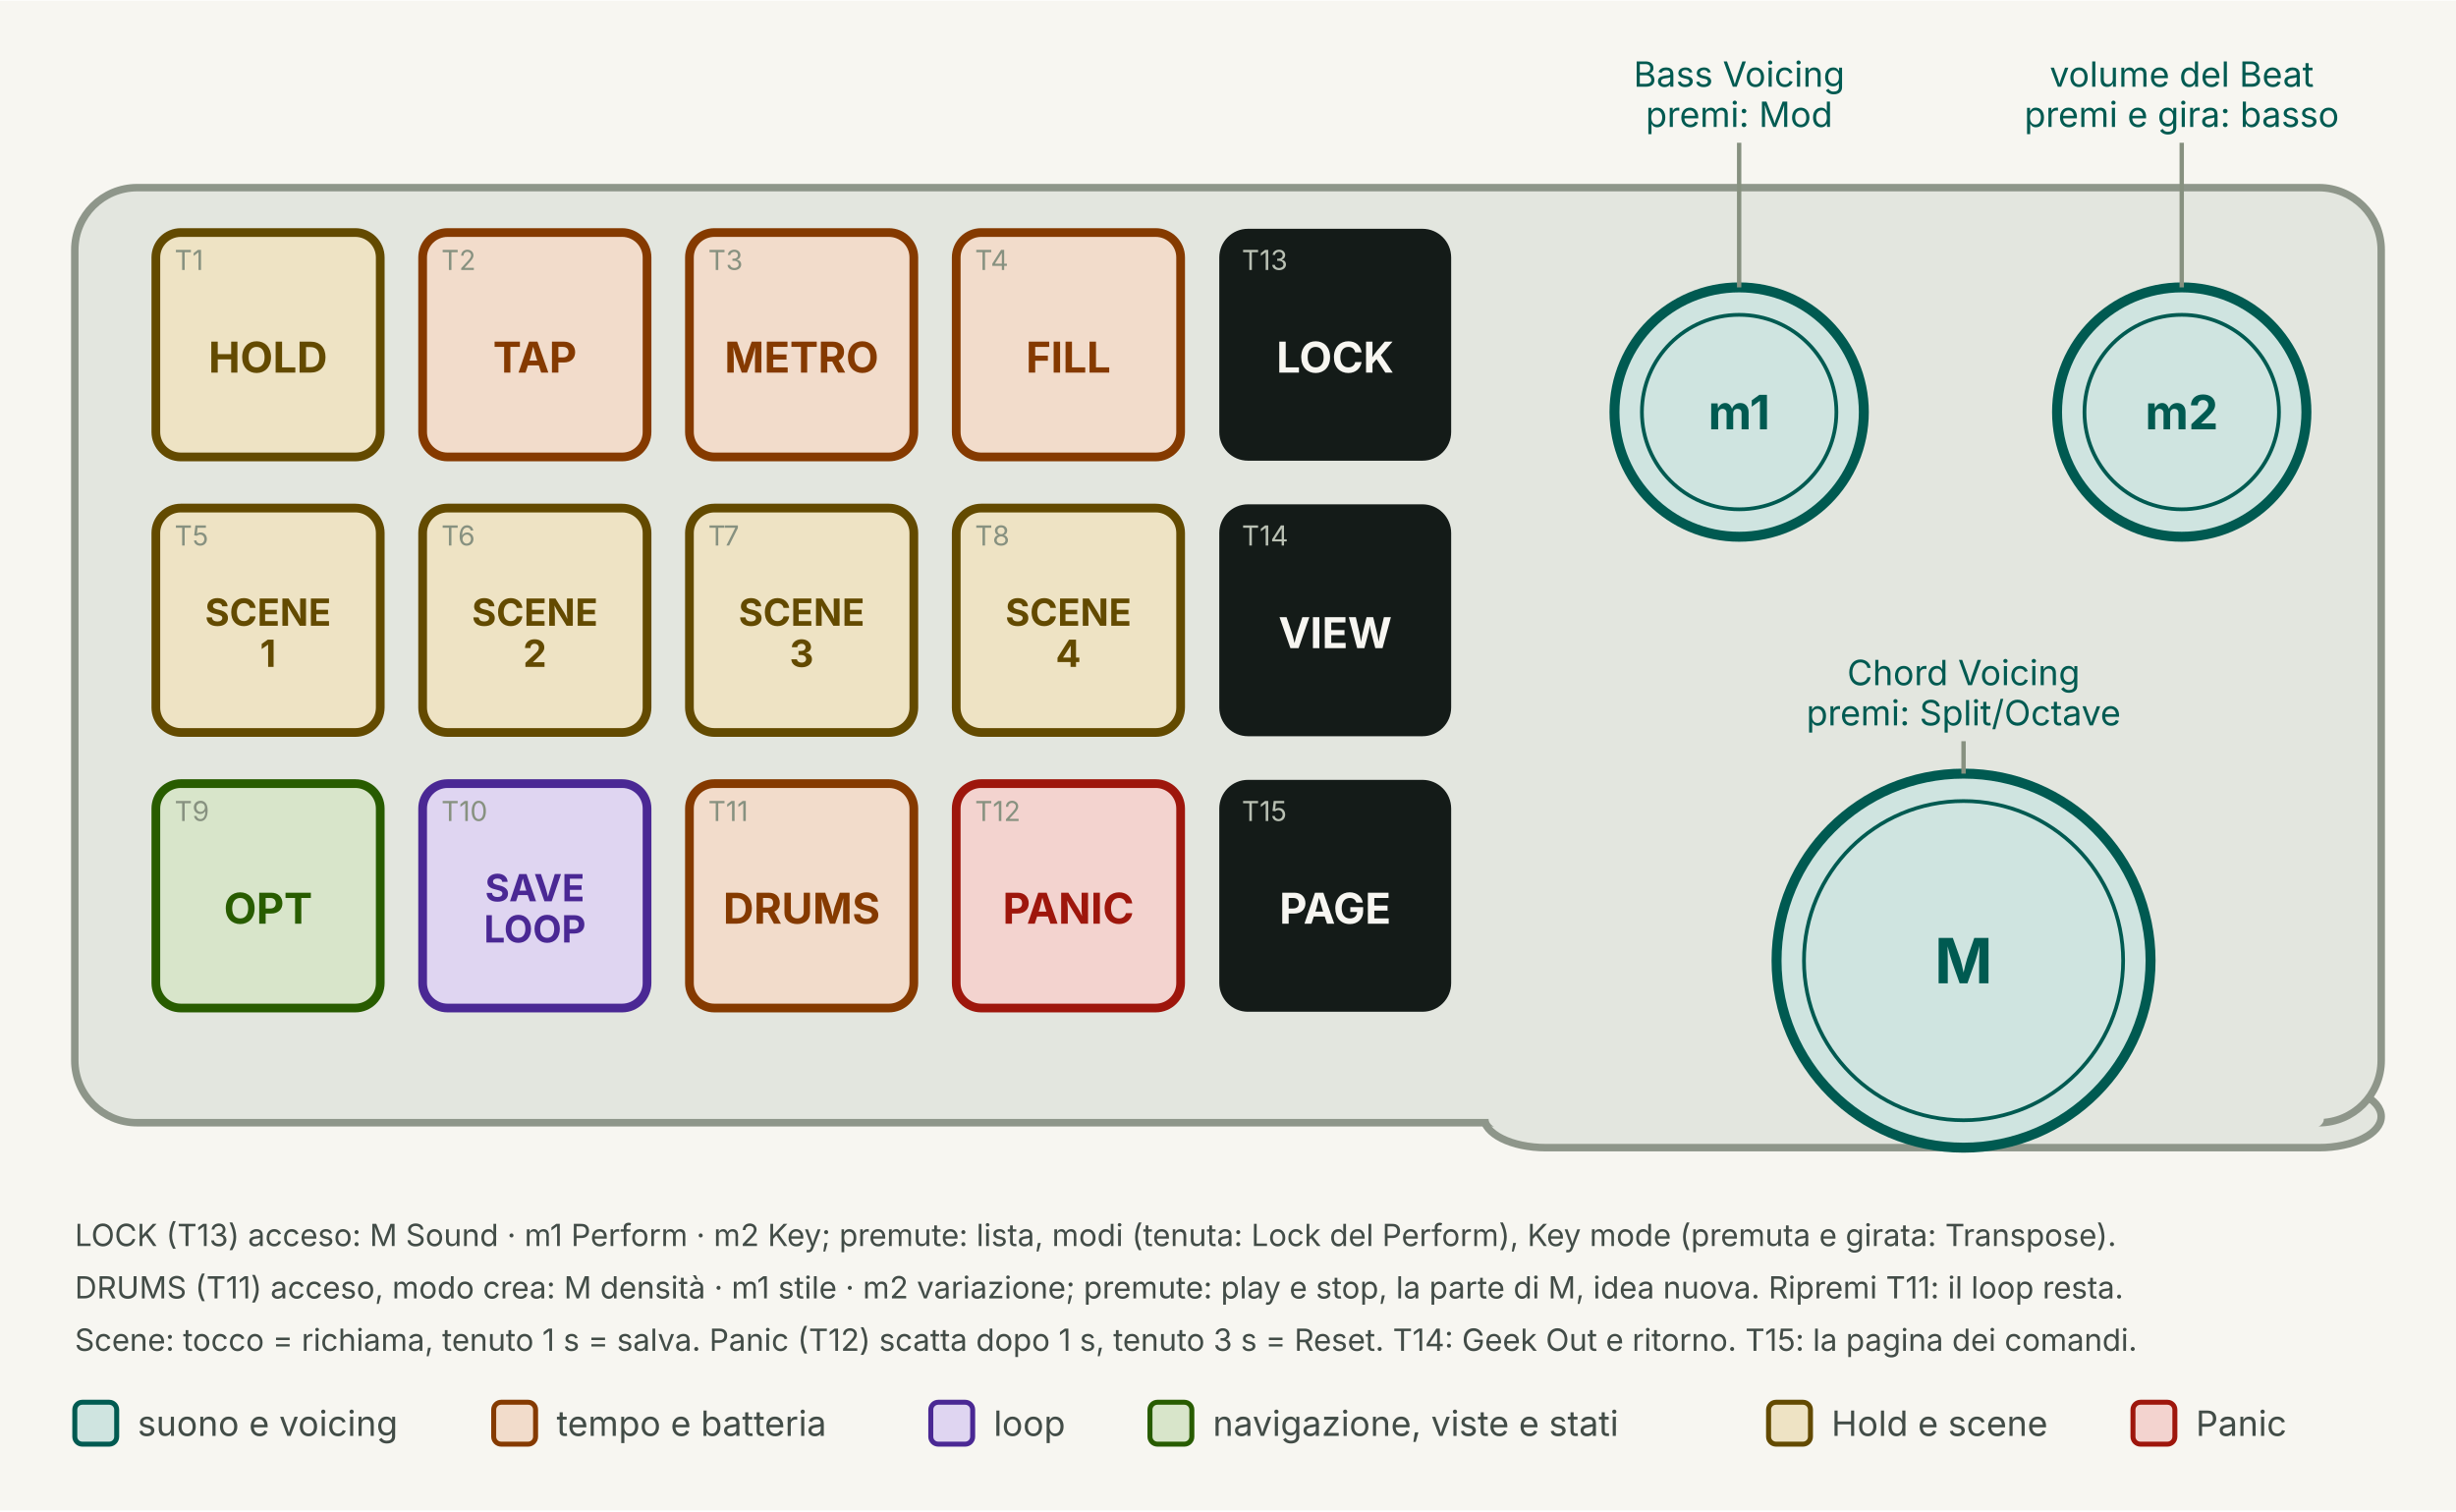
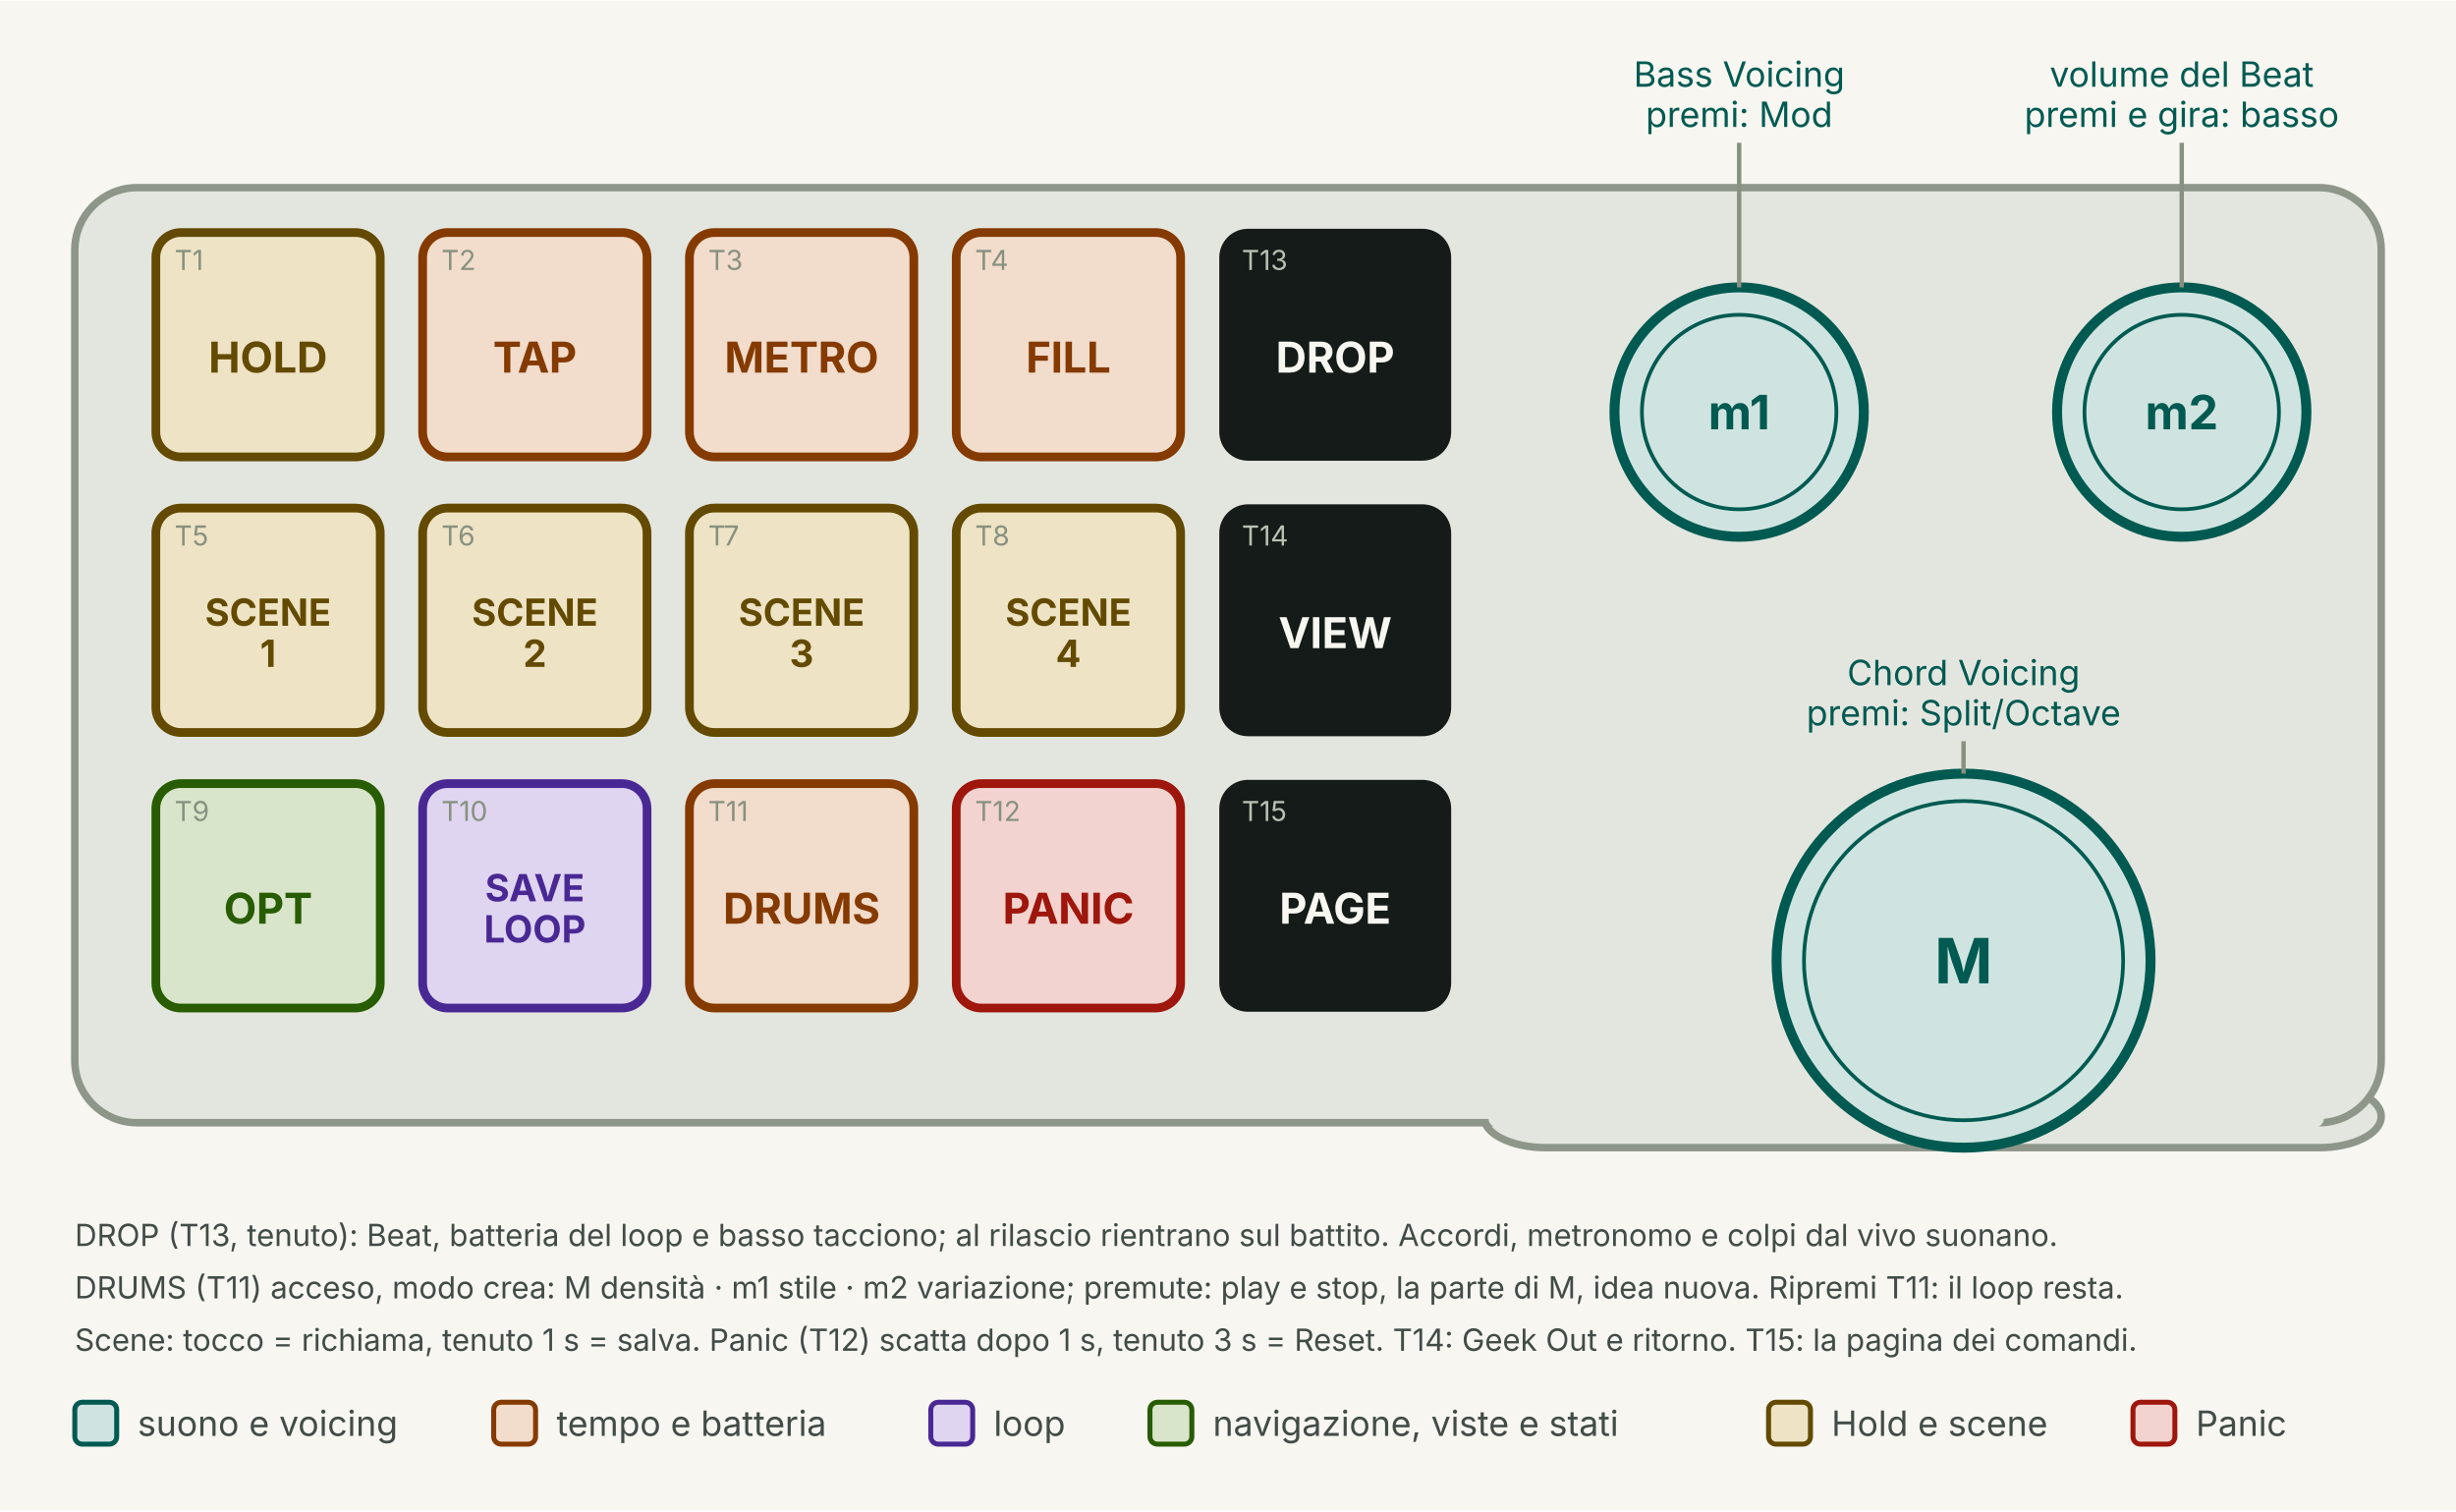
<svg xmlns="http://www.w3.org/2000/svg" viewBox="0 0 197.0 121.1" width="512" height="315" font-family="Inter, 'Segoe UI', Helvetica, Arial, sans-serif">
  <rect x="0" y="0" width="197.0" height="121.1" fill="#F7F6F1" />
  <rect x="119.00" y="87.00" width="72.00" height="5.00" rx="5.0" fill="#E3E6DF" stroke="#8E968A" stroke-width="0.6" />
  <rect x="6.00" y="15.00" width="185.00" height="75.00" rx="5.0" fill="#E3E6DF" stroke="#8E968A" stroke-width="0.6" />
  <rect x="119.40" y="88.80" width="67.00" height="1.80" rx="1.5" fill="#E3E6DF" stroke="none" stroke-width="0.5" />
  <rect x="12.50" y="18.60" width="18.00" height="18.00" rx="2" fill="#EEE3C4" stroke="#634A00" stroke-width="0.7" />
  <text x="21.50" y="28.60" font-size="3.4" fill="#634A00" text-anchor="middle" font-weight="700" dominant-baseline="central">HOLD</text>
  <text x="14.00" y="20.80" font-size="2.2" fill="#879180" text-anchor="start" font-weight="400" dominant-baseline="central">T1</text>
  <rect x="33.90" y="18.60" width="18.00" height="18.00" rx="2" fill="#F2DCCB" stroke="#853A00" stroke-width="0.7" />
  <text x="42.90" y="28.60" font-size="3.4" fill="#853A00" text-anchor="middle" font-weight="700" dominant-baseline="central">TAP</text>
  <text x="35.40" y="20.80" font-size="2.2" fill="#879180" text-anchor="start" font-weight="400" dominant-baseline="central">T2</text>
  <rect x="55.30" y="18.60" width="18.00" height="18.00" rx="2" fill="#F2DCCB" stroke="#853A00" stroke-width="0.7" />
  <text x="64.30" y="28.60" font-size="3.4" fill="#853A00" text-anchor="middle" font-weight="700" dominant-baseline="central">METRO</text>
  <text x="56.80" y="20.80" font-size="2.2" fill="#879180" text-anchor="start" font-weight="400" dominant-baseline="central">T3</text>
  <rect x="76.70" y="18.60" width="18.00" height="18.00" rx="2" fill="#F2DCCB" stroke="#853A00" stroke-width="0.7" />
  <text x="85.70" y="28.60" font-size="3.4" fill="#853A00" text-anchor="middle" font-weight="700" dominant-baseline="central">FILL</text>
  <text x="78.20" y="20.80" font-size="2.2" fill="#879180" text-anchor="start" font-weight="400" dominant-baseline="central">T4</text>
  <rect x="98.10" y="18.60" width="18.00" height="18.00" rx="2" fill="#141B18" stroke="#141B18" stroke-width="0.6" />
-   <text x="107.10" y="28.60" font-size="3.4" fill="#F7F6F1" text-anchor="middle" font-weight="700" dominant-baseline="central">LOCK</text>
+   <text x="107.10" y="28.60" font-size="3.4" fill="#F7F6F1" text-anchor="middle" font-weight="700" dominant-baseline="central">DROP</text>
  <text x="99.60" y="20.80" font-size="2.2" fill="#B9C0B3" text-anchor="start" font-weight="400" dominant-baseline="central">T13</text>
  <rect x="12.50" y="40.70" width="18.00" height="18.00" rx="2" fill="#EEE3C4" stroke="#634A00" stroke-width="0.7" />
  <text x="21.50" y="49.05" font-size="3.0" fill="#634A00" text-anchor="middle" font-weight="700" dominant-baseline="central">SCENE</text>
  <text x="21.50" y="52.35" font-size="3.0" fill="#634A00" text-anchor="middle" font-weight="700" dominant-baseline="central">1</text>
  <text x="14.00" y="42.90" font-size="2.2" fill="#879180" text-anchor="start" font-weight="400" dominant-baseline="central">T5</text>
  <rect x="33.90" y="40.70" width="18.00" height="18.00" rx="2" fill="#EEE3C4" stroke="#634A00" stroke-width="0.7" />
  <text x="42.90" y="49.05" font-size="3.0" fill="#634A00" text-anchor="middle" font-weight="700" dominant-baseline="central">SCENE</text>
  <text x="42.90" y="52.35" font-size="3.0" fill="#634A00" text-anchor="middle" font-weight="700" dominant-baseline="central">2</text>
  <text x="35.40" y="42.90" font-size="2.2" fill="#879180" text-anchor="start" font-weight="400" dominant-baseline="central">T6</text>
  <rect x="55.30" y="40.70" width="18.00" height="18.00" rx="2" fill="#EEE3C4" stroke="#634A00" stroke-width="0.7" />
  <text x="64.30" y="49.05" font-size="3.0" fill="#634A00" text-anchor="middle" font-weight="700" dominant-baseline="central">SCENE</text>
  <text x="64.30" y="52.35" font-size="3.0" fill="#634A00" text-anchor="middle" font-weight="700" dominant-baseline="central">3</text>
  <text x="56.80" y="42.90" font-size="2.2" fill="#879180" text-anchor="start" font-weight="400" dominant-baseline="central">T7</text>
  <rect x="76.70" y="40.70" width="18.00" height="18.00" rx="2" fill="#EEE3C4" stroke="#634A00" stroke-width="0.7" />
  <text x="85.70" y="49.05" font-size="3.0" fill="#634A00" text-anchor="middle" font-weight="700" dominant-baseline="central">SCENE</text>
  <text x="85.70" y="52.35" font-size="3.0" fill="#634A00" text-anchor="middle" font-weight="700" dominant-baseline="central">4</text>
  <text x="78.20" y="42.90" font-size="2.2" fill="#879180" text-anchor="start" font-weight="400" dominant-baseline="central">T8</text>
  <rect x="98.10" y="40.70" width="18.00" height="18.00" rx="2" fill="#141B18" stroke="#141B18" stroke-width="0.6" />
  <text x="107.10" y="50.70" font-size="3.4" fill="#F7F6F1" text-anchor="middle" font-weight="700" dominant-baseline="central">VIEW</text>
  <text x="99.60" y="42.90" font-size="2.2" fill="#B9C0B3" text-anchor="start" font-weight="400" dominant-baseline="central">T14</text>
  <rect x="12.50" y="62.80" width="18.00" height="18.00" rx="2" fill="#D8E5CA" stroke="#285C00" stroke-width="0.7" />
  <text x="21.50" y="72.80" font-size="3.4" fill="#285C00" text-anchor="middle" font-weight="700" dominant-baseline="central">OPT</text>
  <text x="14.00" y="65.00" font-size="2.2" fill="#879180" text-anchor="start" font-weight="400" dominant-baseline="central">T9</text>
  <rect x="33.90" y="62.80" width="18.00" height="18.00" rx="2" fill="#DFD5F1" stroke="#4A2894" stroke-width="0.7" />
  <text x="42.90" y="71.15" font-size="3.0" fill="#4A2894" text-anchor="middle" font-weight="700" dominant-baseline="central">SAVE</text>
  <text x="42.90" y="74.45" font-size="3.0" fill="#4A2894" text-anchor="middle" font-weight="700" dominant-baseline="central">LOOP</text>
  <text x="35.40" y="65.00" font-size="2.2" fill="#879180" text-anchor="start" font-weight="400" dominant-baseline="central">T10</text>
  <rect x="55.30" y="62.80" width="18.00" height="18.00" rx="2" fill="#F2DCCB" stroke="#853A00" stroke-width="0.7" />
  <text x="64.30" y="72.80" font-size="3.4" fill="#853A00" text-anchor="middle" font-weight="700" dominant-baseline="central">DRUMS</text>
  <text x="56.80" y="65.00" font-size="2.2" fill="#879180" text-anchor="start" font-weight="400" dominant-baseline="central">T11</text>
  <rect x="76.70" y="62.80" width="18.00" height="18.00" rx="2" fill="#F3D3CF" stroke="#9E160C" stroke-width="0.7" />
  <text x="85.70" y="72.80" font-size="3.4" fill="#9E160C" text-anchor="middle" font-weight="700" dominant-baseline="central">PANIC</text>
  <text x="78.20" y="65.00" font-size="2.2" fill="#879180" text-anchor="start" font-weight="400" dominant-baseline="central">T12</text>
  <rect x="98.10" y="62.80" width="18.00" height="18.00" rx="2" fill="#141B18" stroke="#141B18" stroke-width="0.6" />
  <text x="107.10" y="72.80" font-size="3.4" fill="#F7F6F1" text-anchor="middle" font-weight="700" dominant-baseline="central">PAGE</text>
  <text x="99.60" y="65.00" font-size="2.2" fill="#B9C0B3" text-anchor="start" font-weight="400" dominant-baseline="central">T15</text>
  <circle cx="139.50" cy="33.00" r="10.00" fill="#CFE4E0" stroke="#005A51" stroke-width="0.8" />
  <circle cx="139.50" cy="33.00" r="7.80" fill="none" stroke="#005A51" stroke-width="0.3" />
  <text x="139.50" y="33.00" font-size="3.8" fill="#005A51" text-anchor="middle" font-weight="700" dominant-baseline="central">m1</text>
  <circle cx="175.00" cy="33.00" r="10.00" fill="#CFE4E0" stroke="#005A51" stroke-width="0.8" />
  <circle cx="175.00" cy="33.00" r="7.80" fill="none" stroke="#005A51" stroke-width="0.3" />
  <text x="175.00" y="33.00" font-size="3.8" fill="#005A51" text-anchor="middle" font-weight="700" dominant-baseline="central">m2</text>
  <circle cx="157.50" cy="77.00" r="15.00" fill="#CFE4E0" stroke="#005A51" stroke-width="0.8" />
  <circle cx="157.50" cy="77.00" r="12.80" fill="none" stroke="#005A51" stroke-width="0.3" />
  <text x="157.50" y="77.00" font-size="5.0" fill="#005A51" text-anchor="middle" font-weight="700" dominant-baseline="central">M</text>
  <text x="139.50" y="5.89" font-size="2.8" fill="#005A51" text-anchor="middle" font-weight="400" dominant-baseline="central">Bass Voicing</text>
  <text x="139.50" y="9.11" font-size="2.8" fill="#005A51" text-anchor="middle" font-weight="400" dominant-baseline="central">premi: Mod</text>
  <text x="175.00" y="5.89" font-size="2.8" fill="#005A51" text-anchor="middle" font-weight="400" dominant-baseline="central">volume del Beat</text>
  <text x="175.00" y="9.11" font-size="2.8" fill="#005A51" text-anchor="middle" font-weight="400" dominant-baseline="central">premi e gira: basso</text>
  <line x1="139.50" y1="11.40" x2="139.50" y2="23.00" stroke="#879180" stroke-width="0.35" />
  <line x1="175.00" y1="11.40" x2="175.00" y2="23.00" stroke="#879180" stroke-width="0.35" />
  <text x="157.50" y="53.89" font-size="2.8" fill="#005A51" text-anchor="middle" font-weight="400" dominant-baseline="central">Chord Voicing</text>
  <text x="157.50" y="57.11" font-size="2.8" fill="#005A51" text-anchor="middle" font-weight="400" dominant-baseline="central">premi: Split/Octave</text>
  <line x1="157.50" y1="59.40" x2="157.50" y2="62.00" stroke="#879180" stroke-width="0.35" />
-   <text x="6.00" y="99.00" font-size="2.45" fill="#424C47" text-anchor="start" font-weight="400" dominant-baseline="central">LOCK (T13) acceso: M Sound · m1 Perform · m2 Key; premute: lista, modi (tenuta: Lock del Perform), Key mode (premuta e girata: Transpose).</text>
+   <text x="6.00" y="99.00" font-size="2.45" fill="#424C47" text-anchor="start" font-weight="400" dominant-baseline="central">DROP (T13, tenuto): Beat, batteria del loop e basso tacciono; al rilascio rientrano sul battito. Accordi, metronomo e colpi dal vivo suonano.</text>
  <text x="6.00" y="103.20" font-size="2.45" fill="#424C47" text-anchor="start" font-weight="400" dominant-baseline="central">DRUMS (T11) acceso, modo crea: M densità · m1 stile · m2 variazione; premute: play e stop, la parte di M, idea nuova. Ripremi T11: il loop resta.</text>
  <text x="6.00" y="107.40" font-size="2.45" fill="#424C47" text-anchor="start" font-weight="400" dominant-baseline="central">Scene: tocco = richiama, tenuto 1 s = salva. Panic (T12) scatta dopo 1 s, tenuto 3 s = Reset. T14: Geek Out e ritorno. T15: la pagina dei comandi.</text>
  <rect x="6.00" y="112.42" width="3.36" height="3.36" rx="0.6" fill="#CFE4E0" stroke="#005A51" stroke-width="0.4" />
  <text x="11.04" y="114.10" font-size="2.8" fill="#424C47" text-anchor="start" font-weight="400" dominant-baseline="central">suono e voicing</text>
  <rect x="39.60" y="112.42" width="3.36" height="3.36" rx="0.6" fill="#F2DCCB" stroke="#853A00" stroke-width="0.4" />
  <text x="44.64" y="114.10" font-size="2.8" fill="#424C47" text-anchor="start" font-weight="400" dominant-baseline="central">tempo e batteria</text>
  <rect x="74.66" y="112.42" width="3.36" height="3.36" rx="0.6" fill="#DFD5F1" stroke="#4A2894" stroke-width="0.4" />
  <text x="79.70" y="114.10" font-size="2.8" fill="#424C47" text-anchor="start" font-weight="400" dominant-baseline="central">loop</text>
  <rect x="92.24" y="112.42" width="3.36" height="3.36" rx="0.6" fill="#D8E5CA" stroke="#285C00" stroke-width="0.4" />
  <text x="97.28" y="114.10" font-size="2.8" fill="#424C47" text-anchor="start" font-weight="400" dominant-baseline="central">navigazione, viste e stati</text>
  <rect x="141.86" y="112.42" width="3.36" height="3.36" rx="0.6" fill="#EEE3C4" stroke="#634A00" stroke-width="0.4" />
  <text x="146.90" y="114.10" font-size="2.8" fill="#424C47" text-anchor="start" font-weight="400" dominant-baseline="central">Hold e scene</text>
  <rect x="171.09" y="112.42" width="3.36" height="3.36" rx="0.6" fill="#F3D3CF" stroke="#9E160C" stroke-width="0.4" />
  <text x="176.13" y="114.10" font-size="2.8" fill="#424C47" text-anchor="start" font-weight="400" dominant-baseline="central">Panic</text>
</svg>
